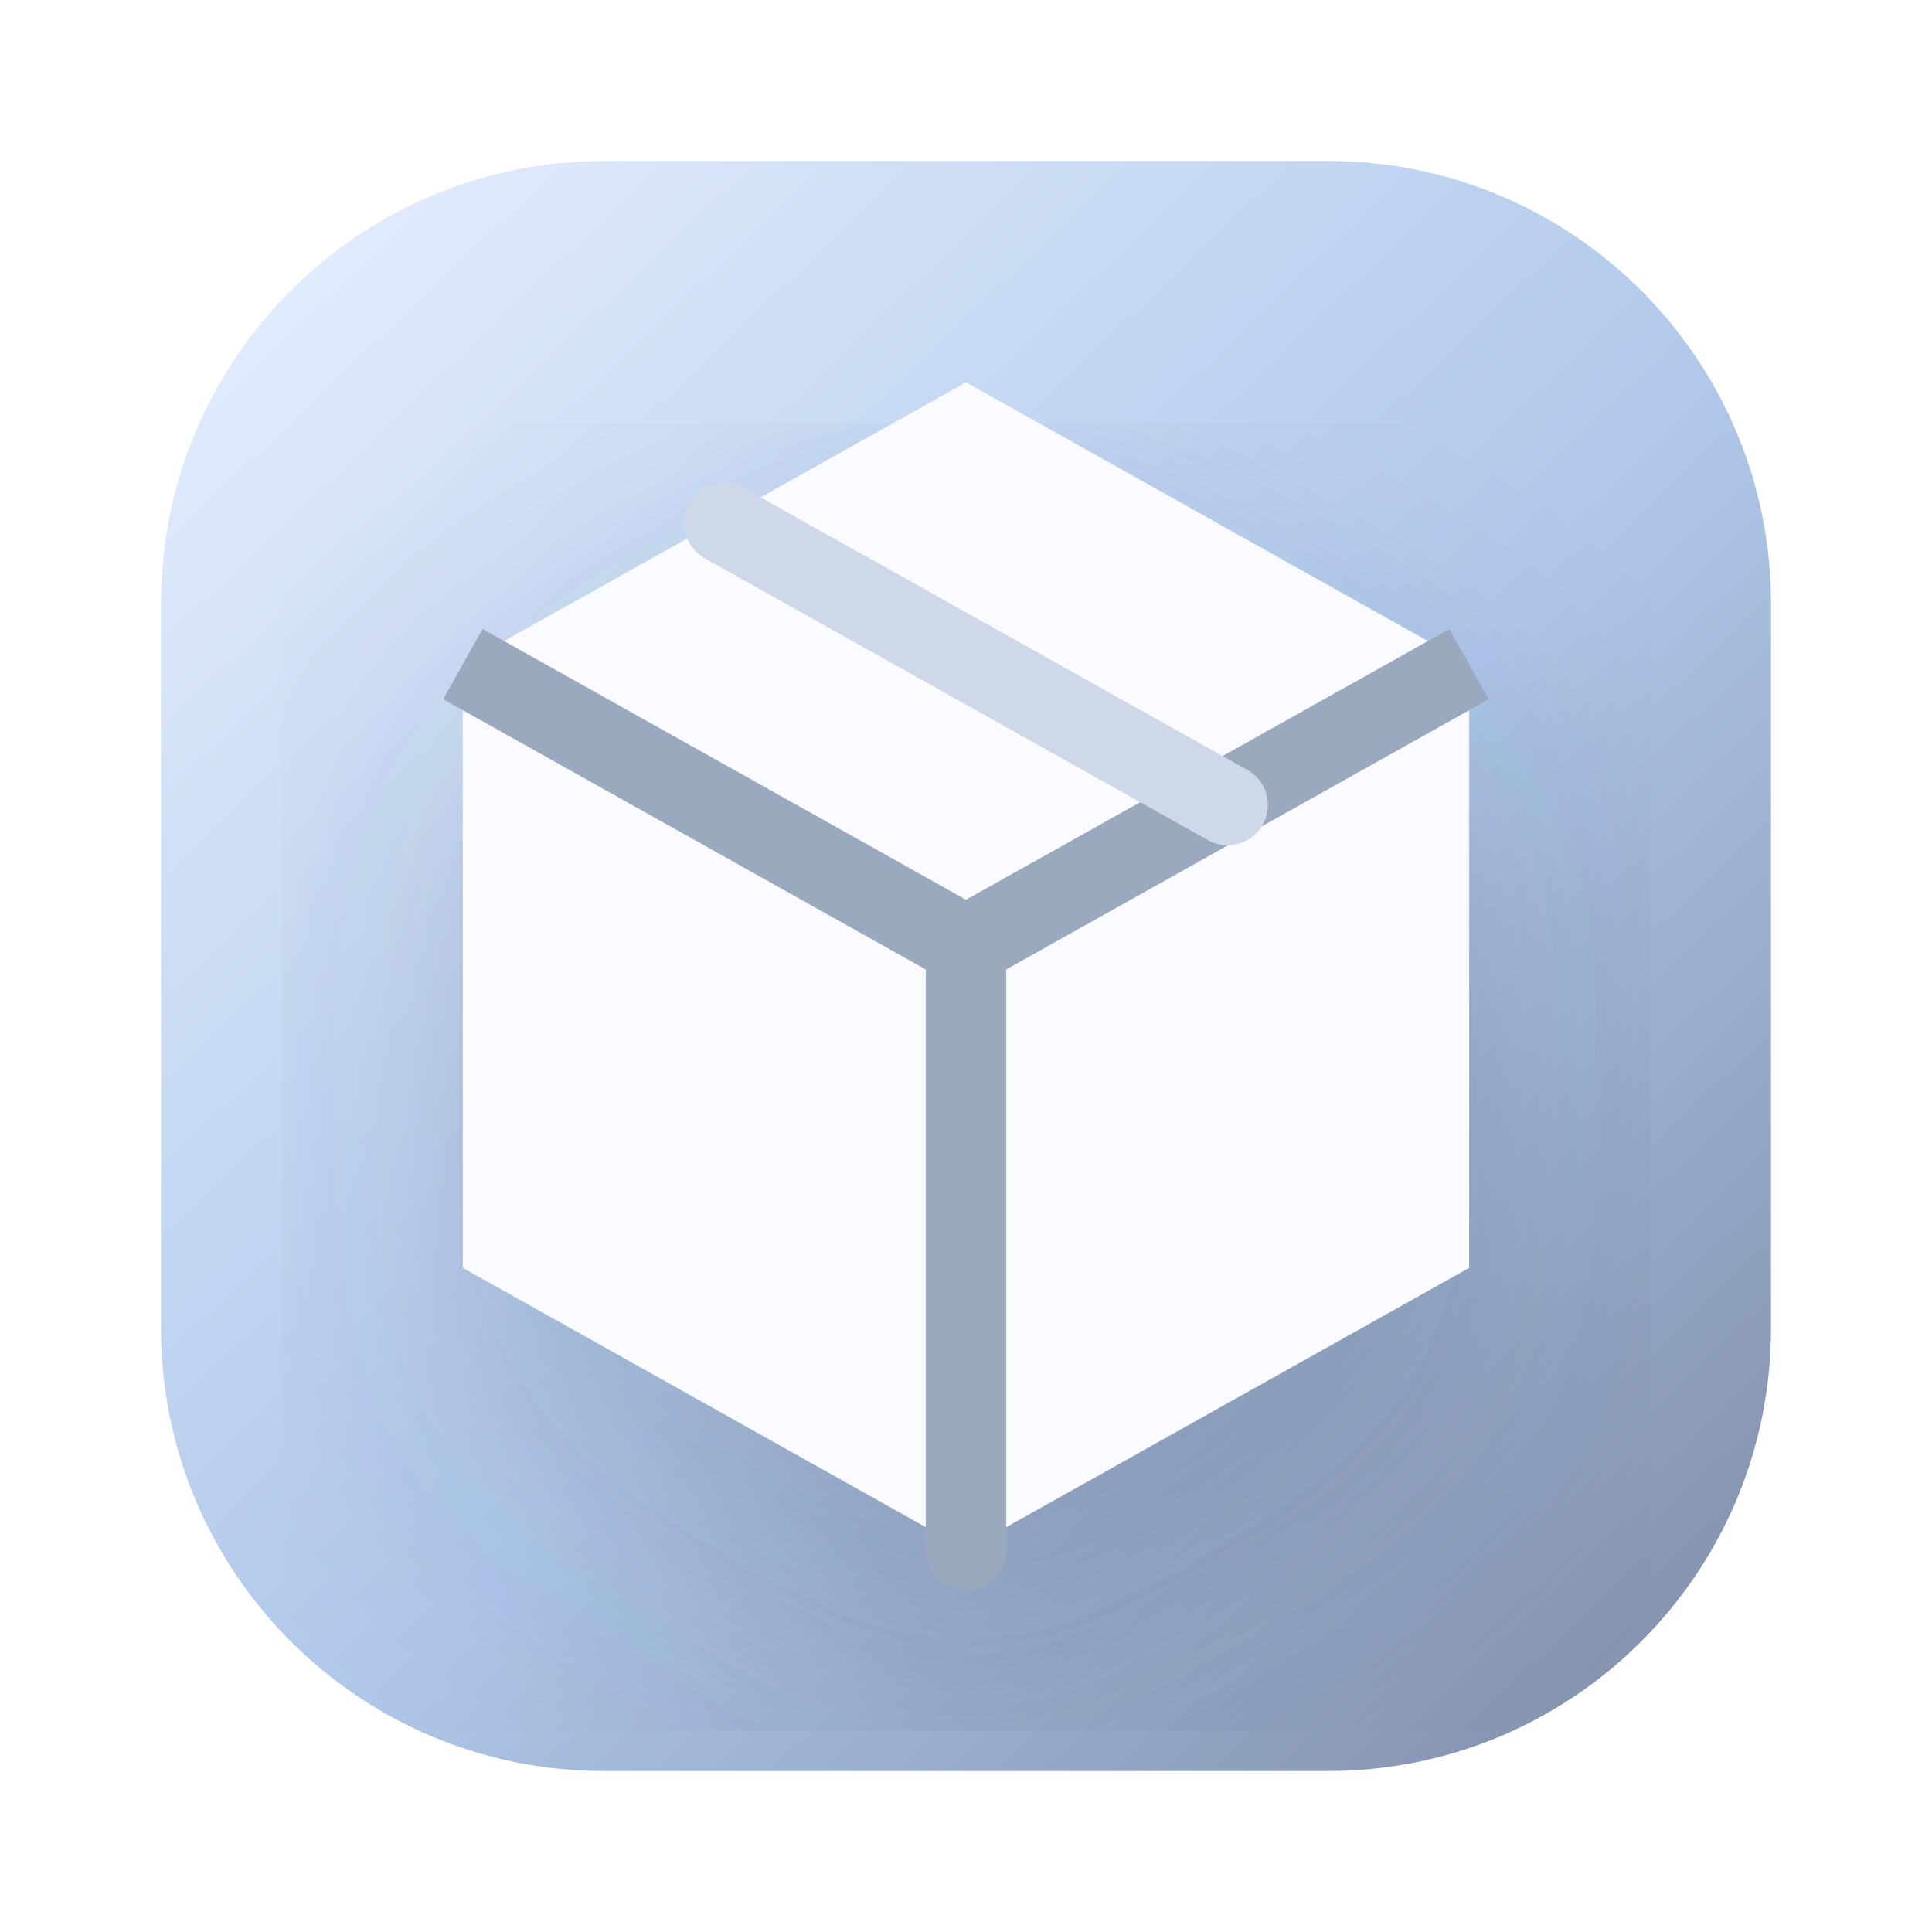
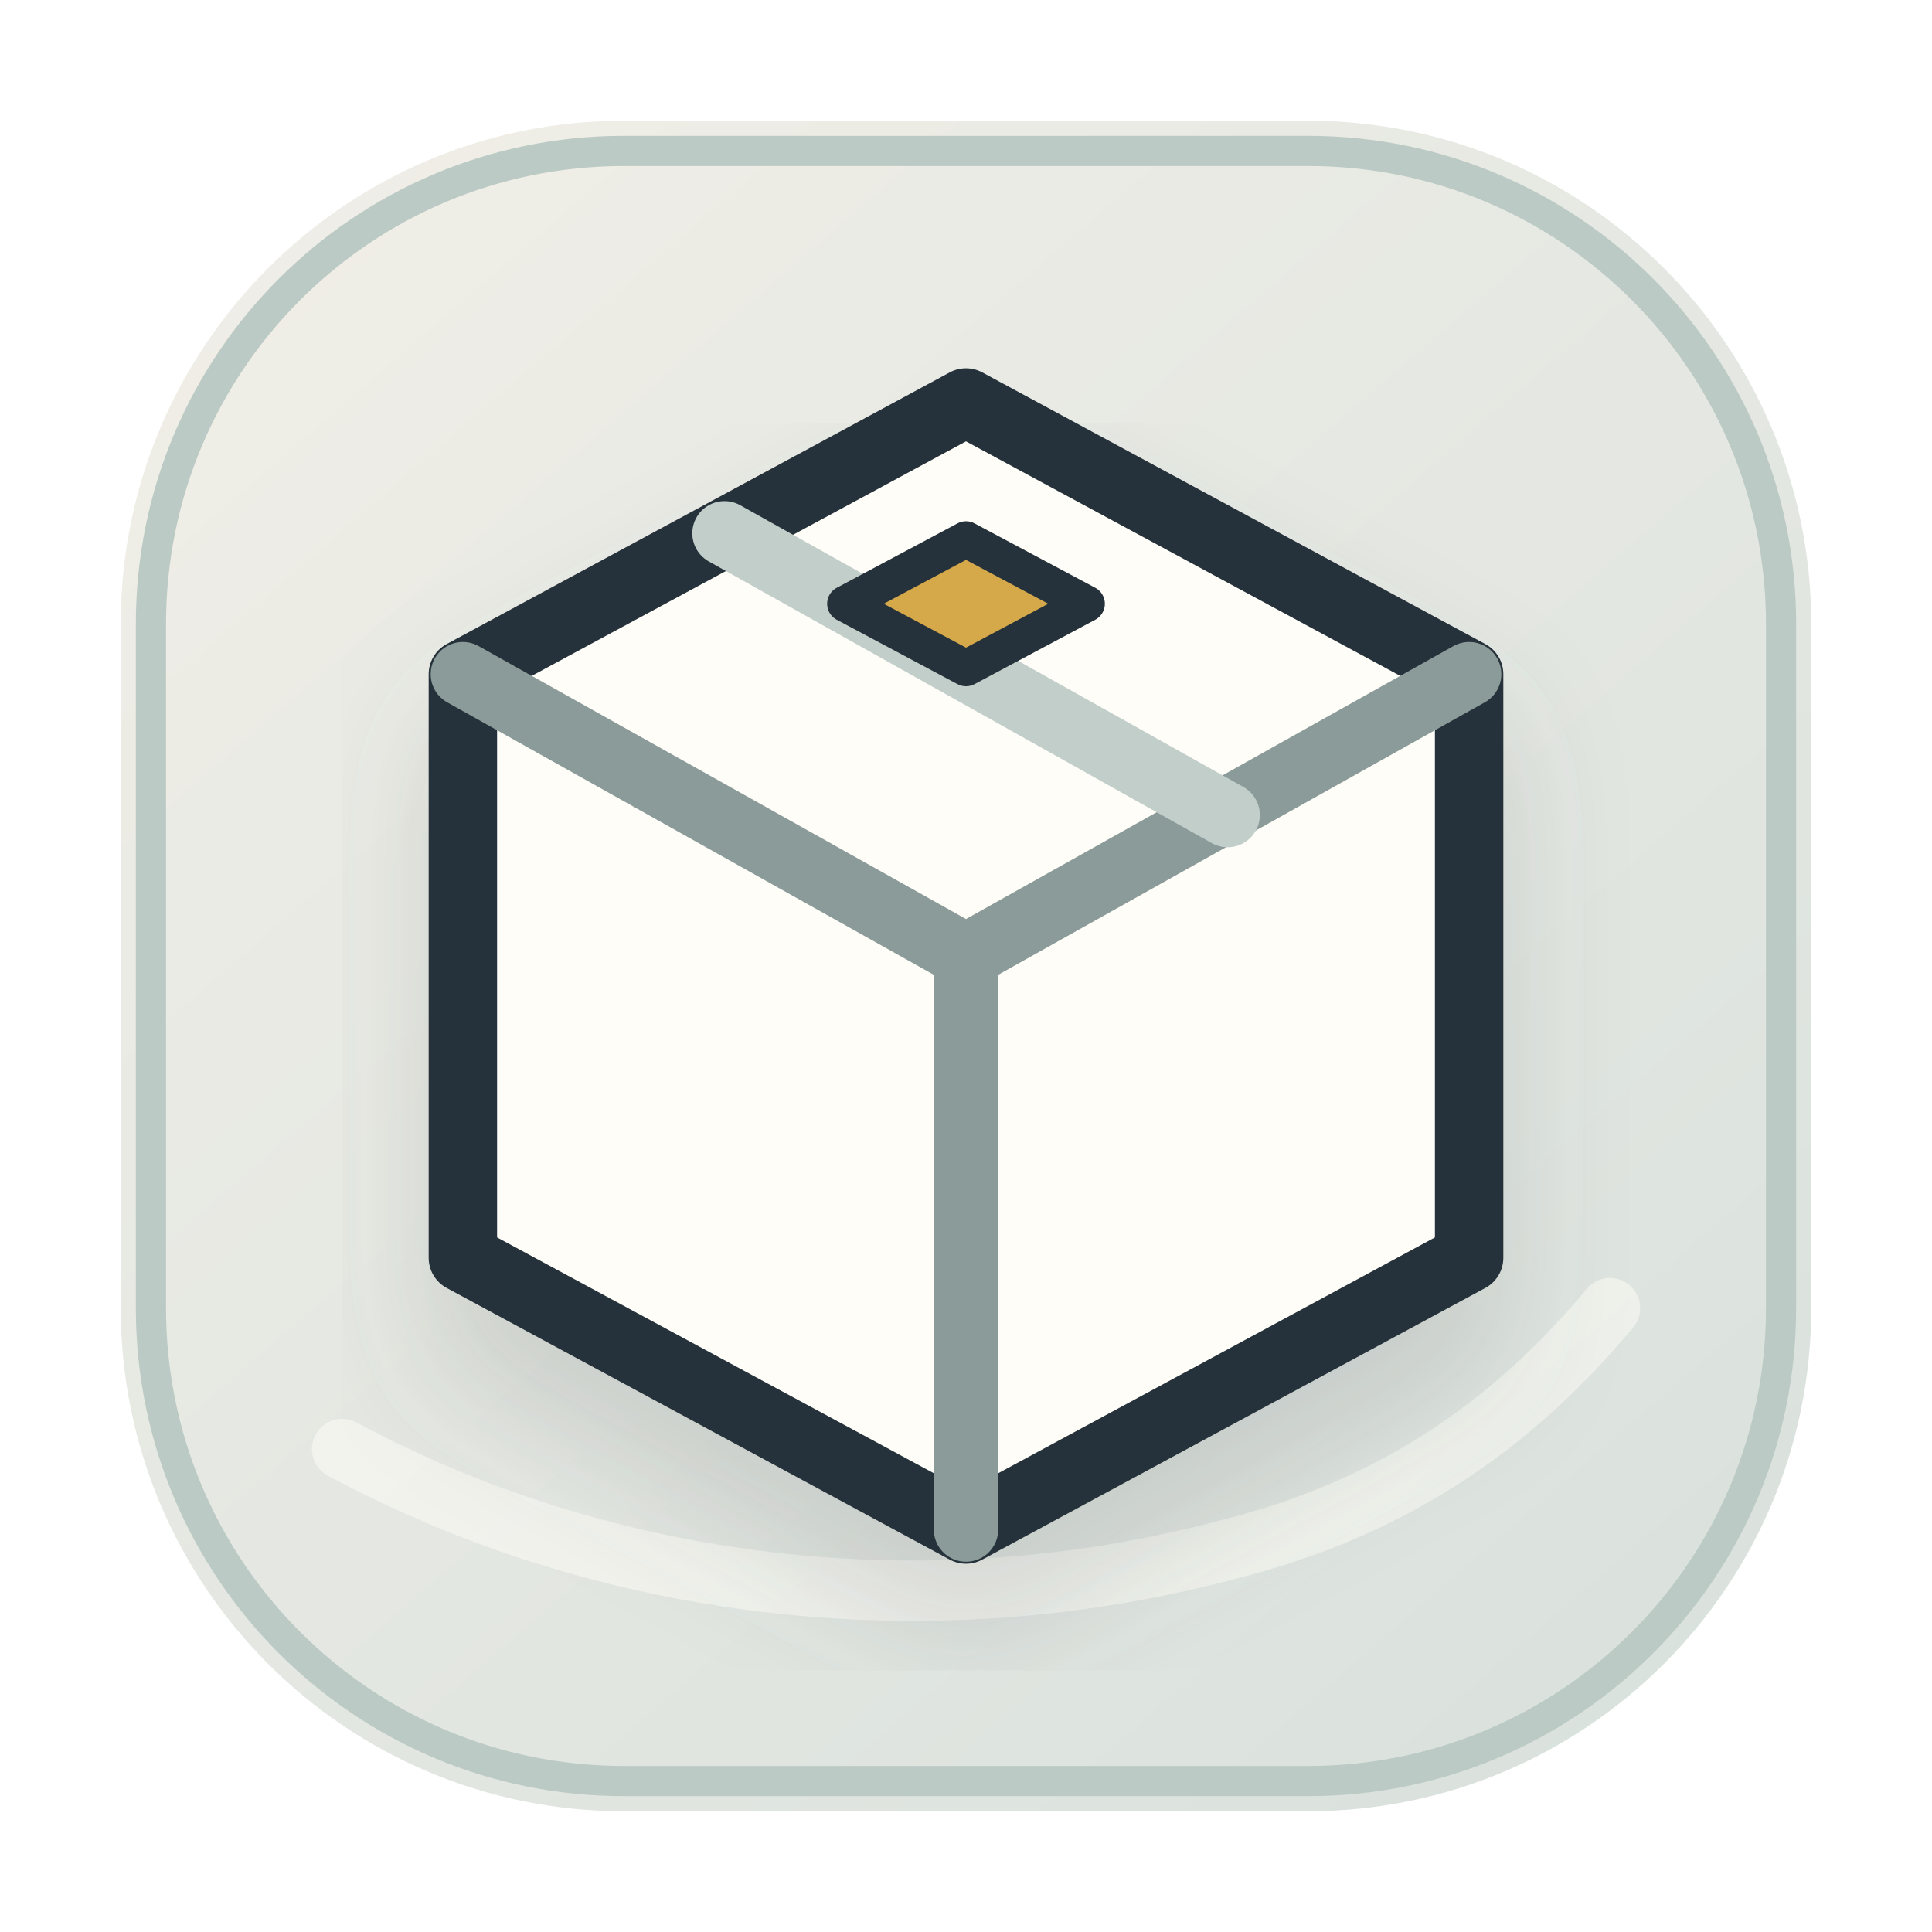
<svg xmlns="http://www.w3.org/2000/svg" viewBox="0 0 96 96" role="img" aria-label="Package icon">
  <defs>
-     <linearGradient id="package-bg" x1="10" y1="8" x2="86" y2="88" gradientUnits="userSpaceOnUse">
-       <stop stop-color="#E7F0FF" />
-       <stop offset="0.55" stop-color="#AFC7EA" />
-       <stop offset="1" stop-color="#7E8BA5" />
+     <linearGradient id="package-tile" x1="13" y1="8" x2="84" y2="90" gradientUnits="userSpaceOnUse">
+       <stop stop-color="#F0EEE7" />
+       <stop offset="1" stop-color="#D9E1DD" />
    </linearGradient>
-     <filter id="package-shadow" x="14" y="14" width="68" height="72" filterUnits="userSpaceOnUse">
-       <feDropShadow dx="0" dy="7" stdDeviation="7" flood-color="#34425E" flood-opacity="0.2" />
+     <filter id="package-shadow" x="17" y="17" width="64" height="66" filterUnits="userSpaceOnUse">
+       <feDropShadow dx="0" dy="4" stdDeviation="3" flood-color="#5E6A69" flood-opacity="0.18" />
    </filter>
  </defs>
-   <rect x="8" y="8" width="80" height="80" rx="22" fill="url(#package-bg)" />
+   <rect x="6" y="6" width="84" height="84" rx="25" fill="url(#package-tile)" />
+   <rect x="7.5" y="7.5" width="81" height="81" rx="23.5" fill="none" stroke="#BCCAC5" stroke-width="1.5" />
+   <path d="M17 72c13 7 29 9 44 5 8-2 14-6 19-12" fill="none" stroke="#FFFDF8" stroke-width="3" stroke-linecap="round" opacity="0.5" />
  <g filter="url(#package-shadow)">
-     <path d="M48 19l25 14v30L48 77 23 63V33l25-14Z" fill="#F9FBFF" />
-     <path d="M23 33l25 14 25-14" fill="none" stroke="#9BA9BE" stroke-width="4" stroke-linejoin="round" />
-     <path d="M48 47v30" fill="none" stroke="#9BA9BE" stroke-width="4" stroke-linecap="round" />
-     <path d="M36 26l25 14" fill="none" stroke="#CED8E8" stroke-width="4" stroke-linecap="round" />
+     <path d="m48 20 25 13.5v29L48 76 23 62.5v-29L48 20Z" fill="#FFFDF8" stroke="#27333A" stroke-width="3.4" stroke-linejoin="round" />
+     <path d="m23 33.5 25 14 25-14M48 47.5V76" fill="none" stroke="#8B9B99" stroke-width="3.2" stroke-linejoin="round" stroke-linecap="round" />
+     <path d="m36 26.5 25 14" fill="none" stroke="#C2CECA" stroke-width="3.2" stroke-linecap="round" />
+     <path d="M42 30l6-3.2 6 3.2-6 3.2L42 30Z" fill="#D5A84A" stroke="#27333A" stroke-width="1.8" stroke-linejoin="round" />
  </g>
</svg>
